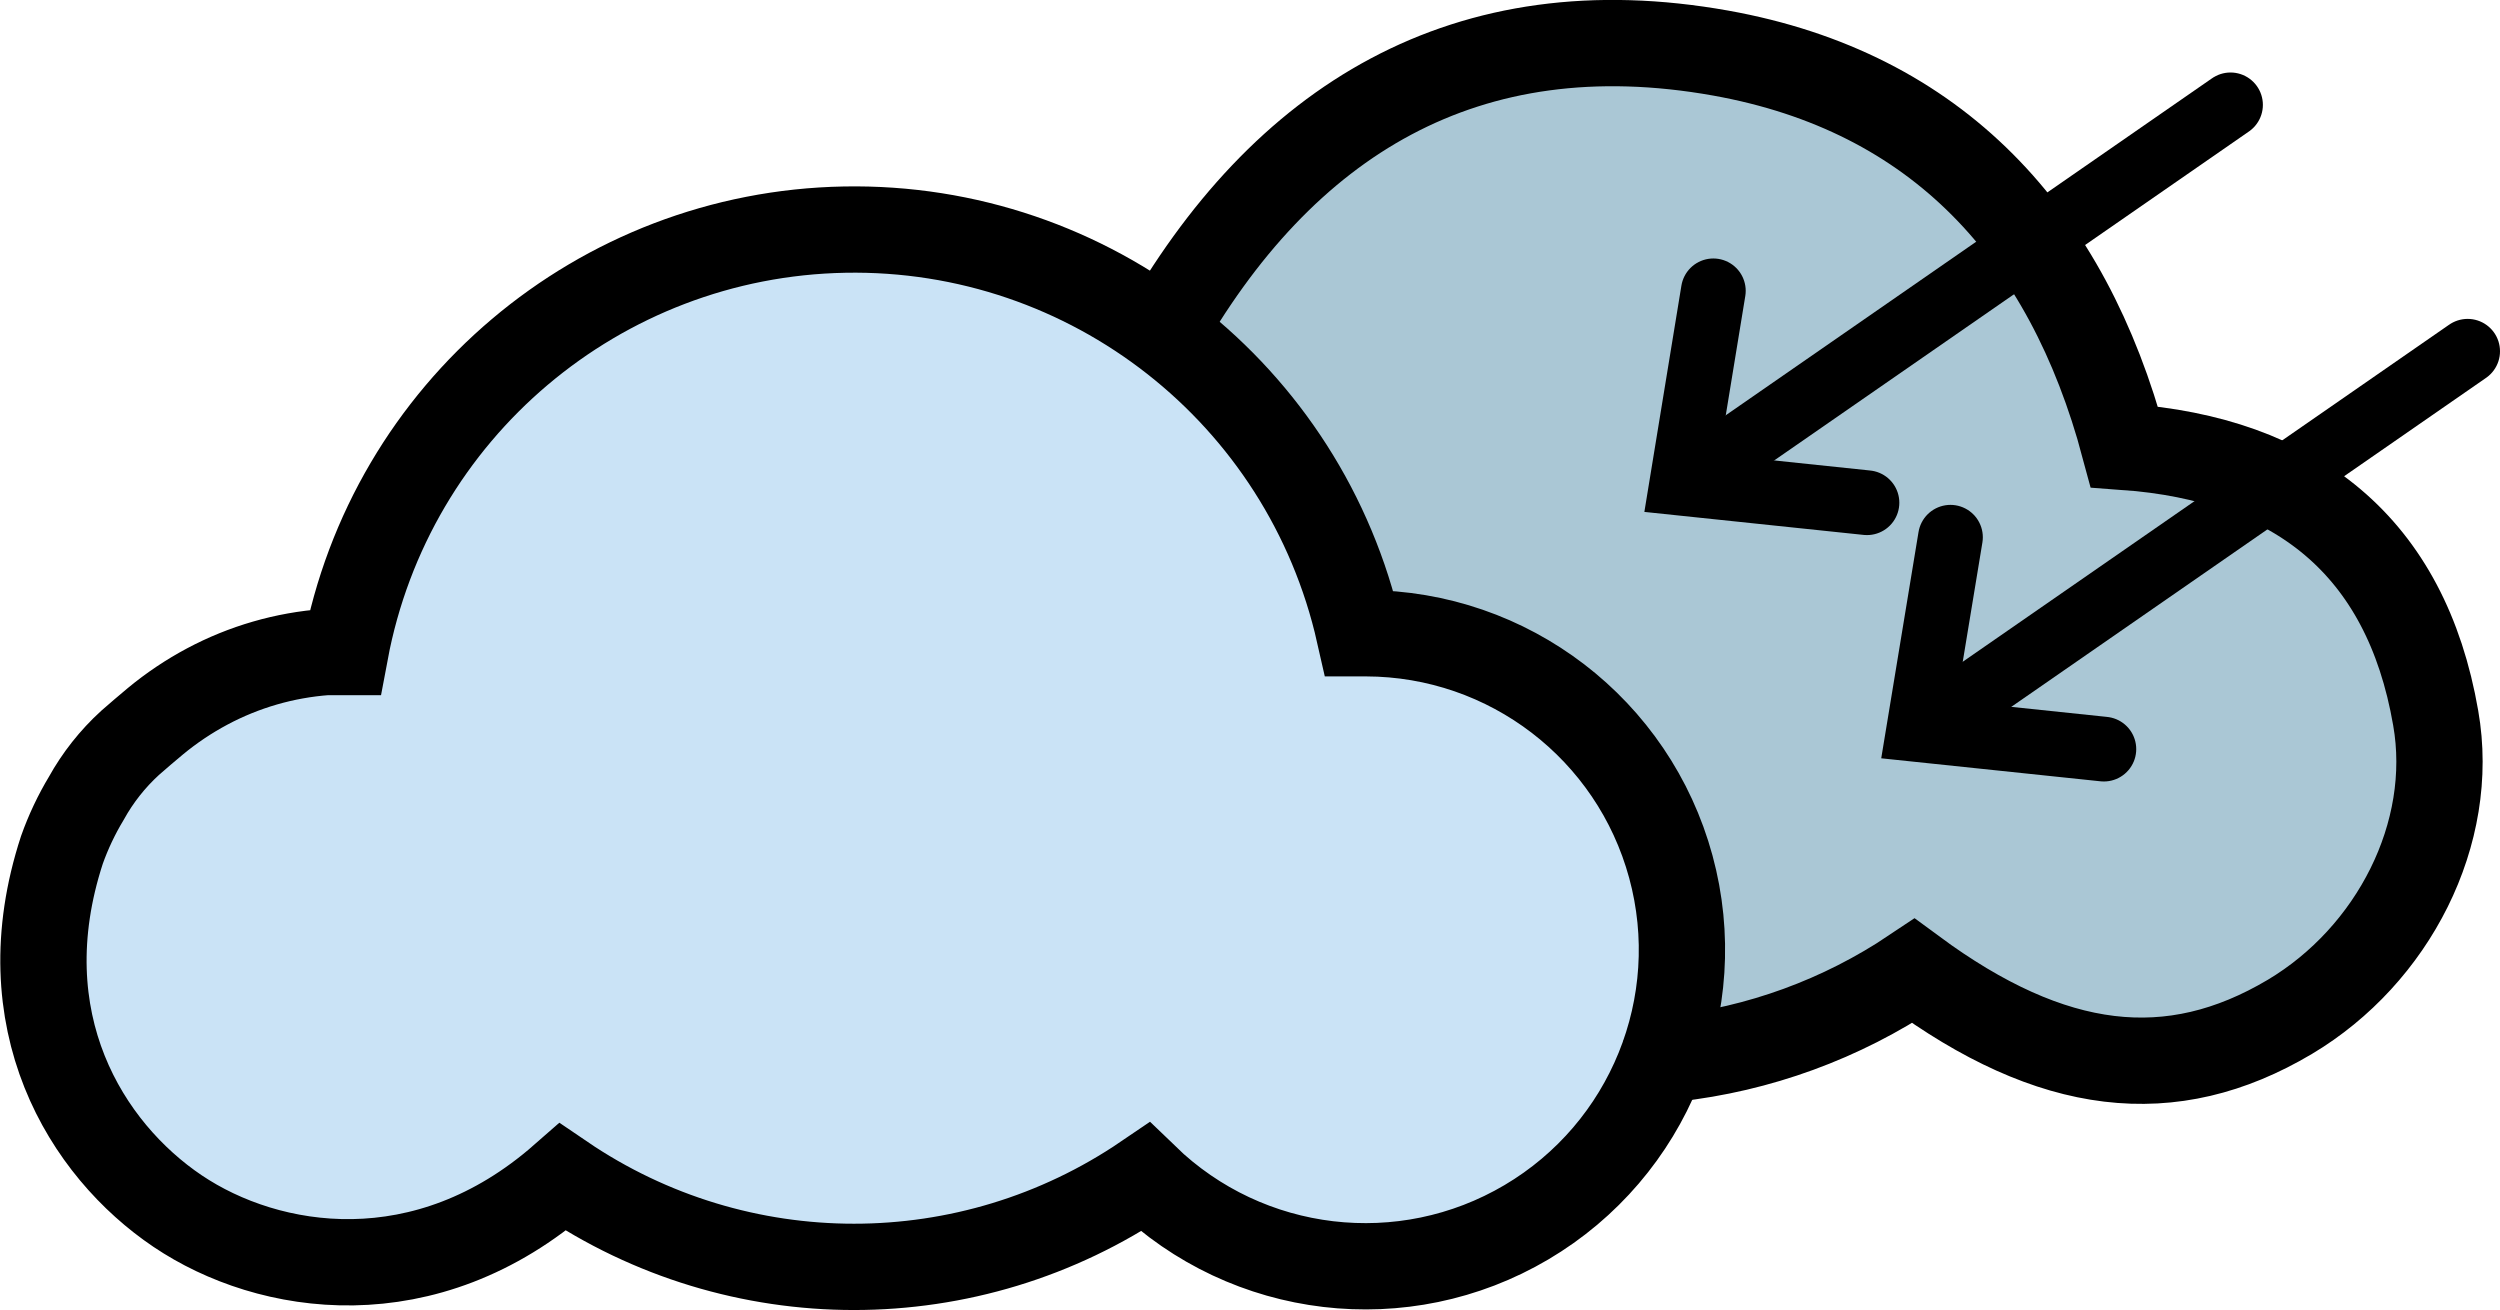
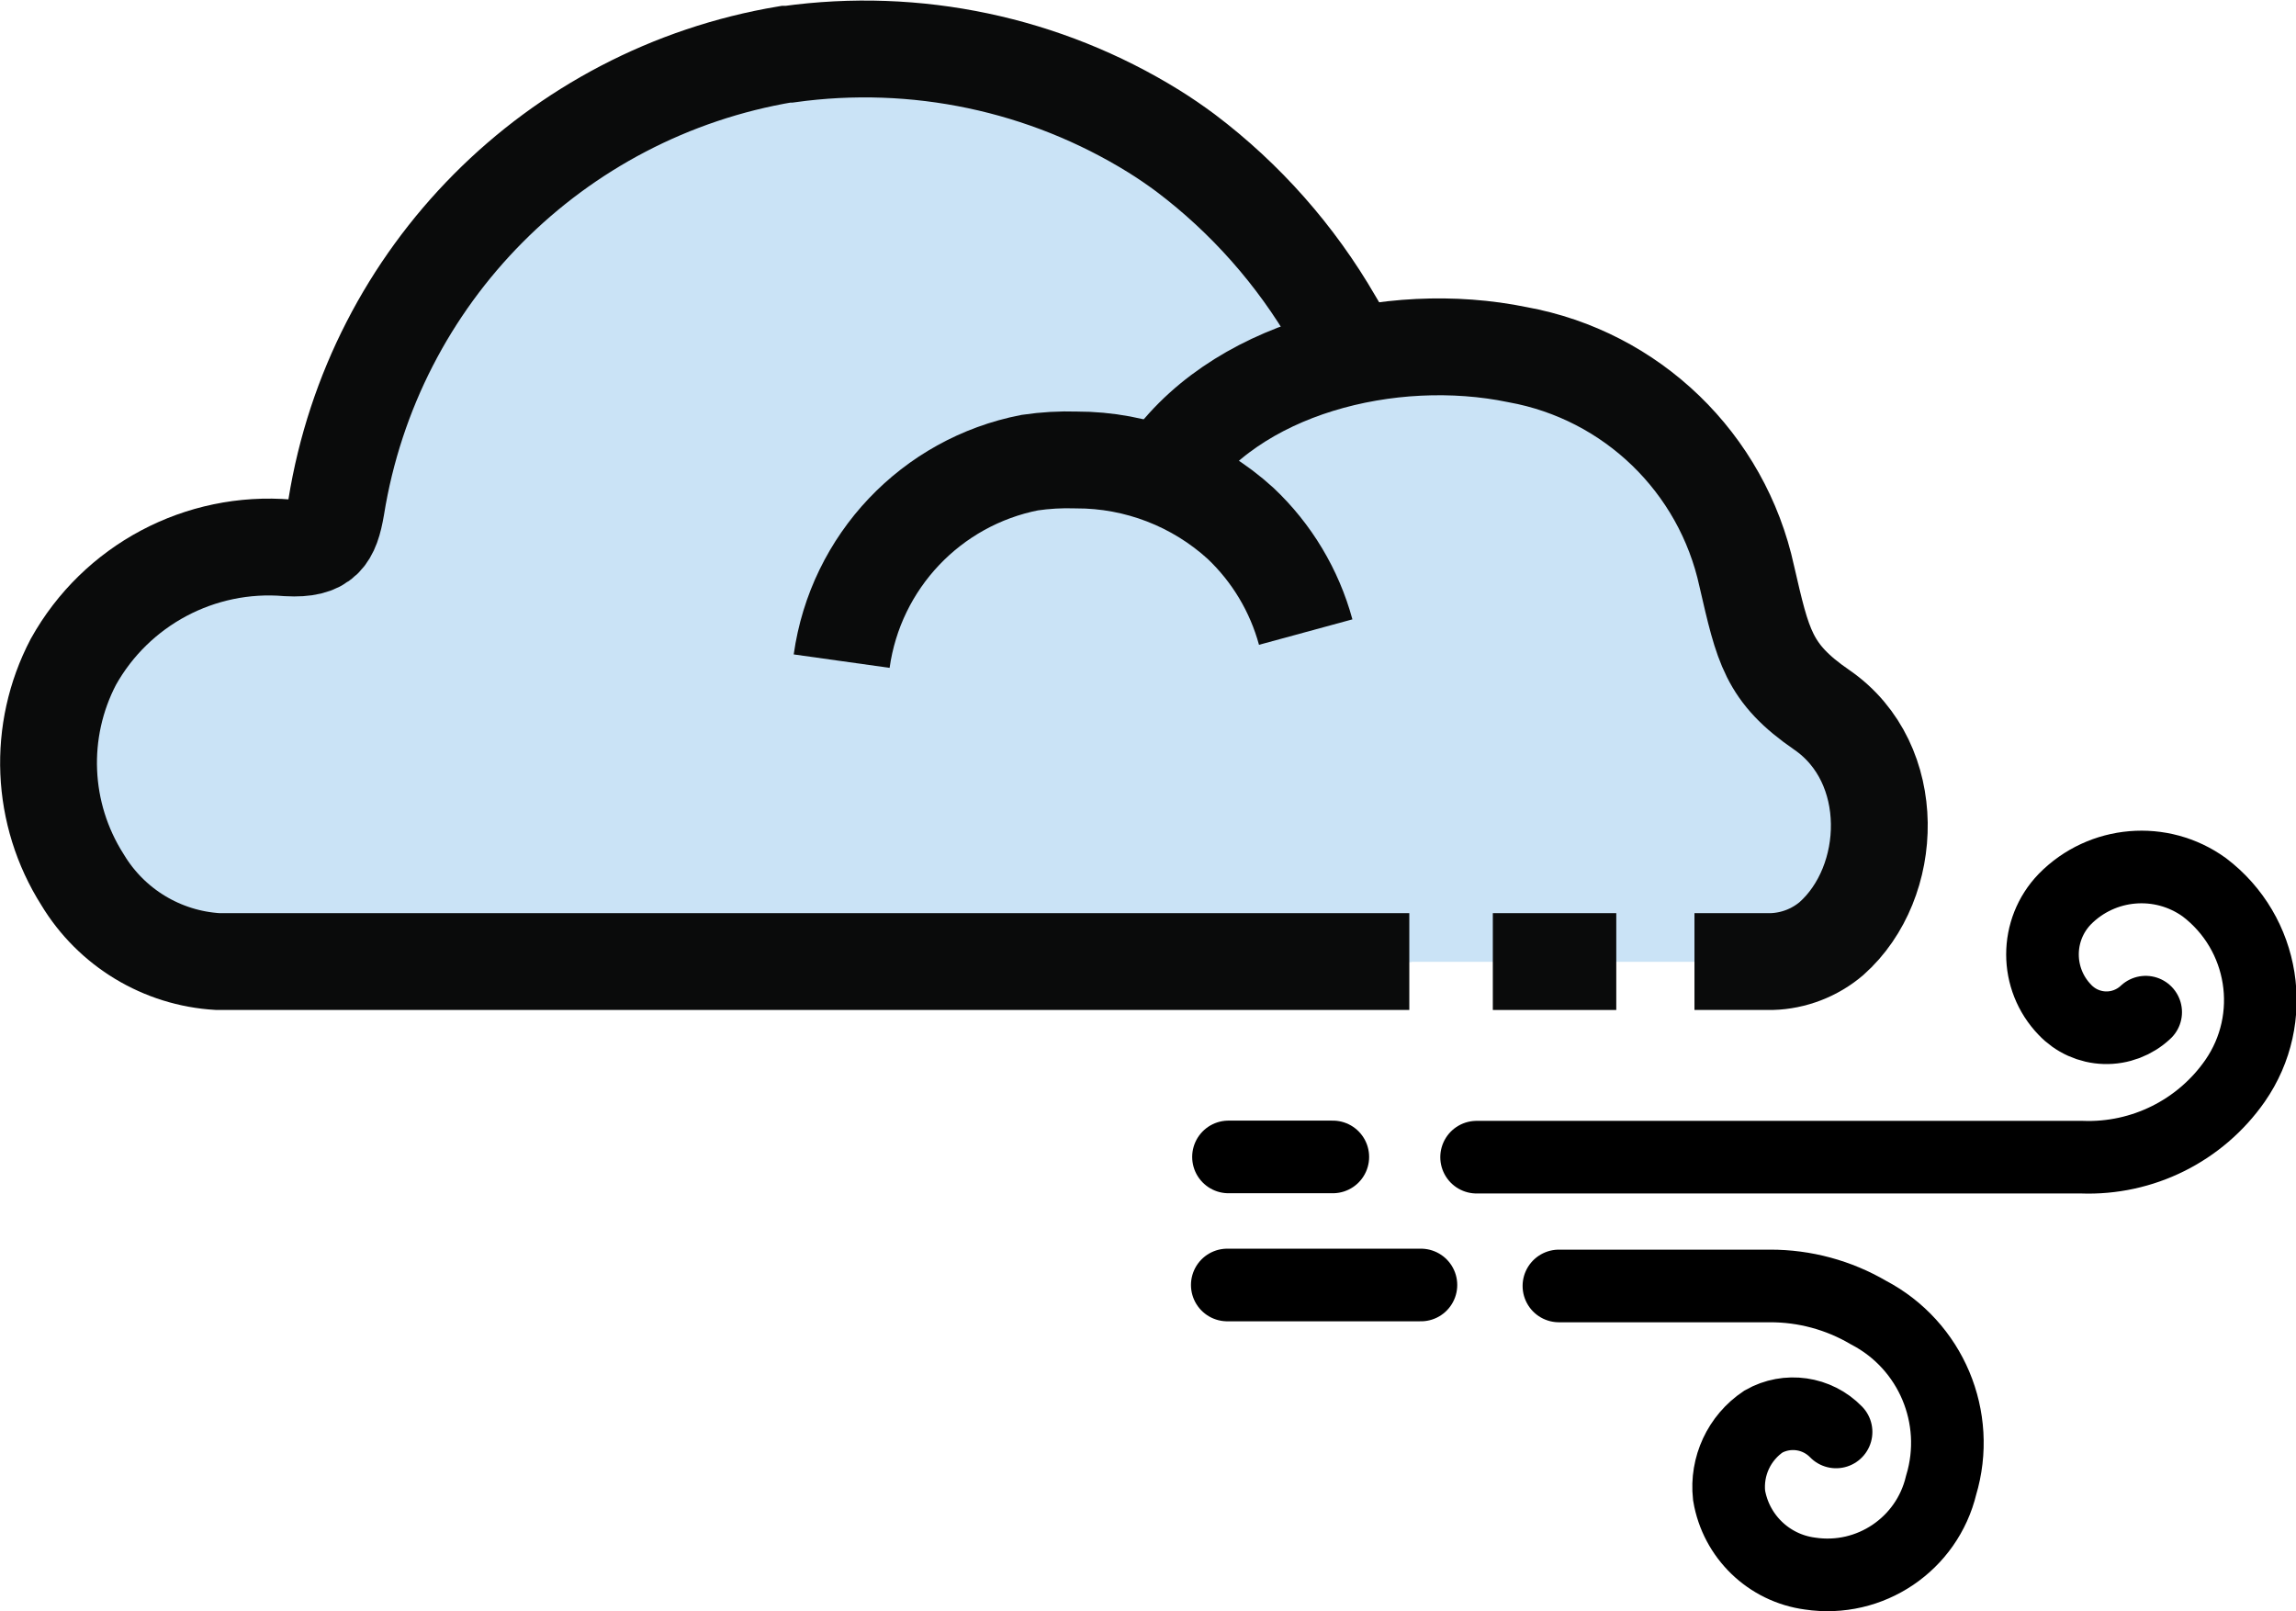
- <svg xmlns="http://www.w3.org/2000/svg" viewBox="0 0 115.87 60.7">
+ <svg xmlns="http://www.w3.org/2000/svg" viewBox="0 0 94.85 66.53">
  <defs>
-     <style>.cls-1{fill:#aac7d5;}.cls-2{fill:#cae3f6;}.cls-3,.cls-4{fill:none;stroke:#000;stroke-miterlimit:10;}.cls-3{stroke-width:4px;}.cls-4{stroke-linecap:round;stroke-width:3px;}</style>
+     <style>.cls-1{fill:#cae3f6;}.cls-2,.cls-3{fill:none;stroke-miterlimit:10;}.cls-2{stroke:#000;stroke-linecap:round;stroke-width:3px;}.cls-3{stroke:#0a0b0b;stroke-width:4px;}</style>
  </defs>
  <g id="Layer_2" data-name="Layer 2">
    <g id="Layer_1-2" data-name="Layer 1">
-       <path class="cls-1" d="M76.34,49.3a1.25,1.25,0,0,1,.78-.46,25,25,0,0,0,11.13-4.11c6.44,4.75,12,5.41,17.45,2.13,4.78-2.85,7.71-8.49,6.77-13.84-1.39-8-6.53-12-14.43-12.58C95.4,10.6,89.36,4,79.32,2.23,67.58.13,59,5.28,53.31,15.46" />
-       <path class="cls-2" d="M62.9,29.11l-.36,0a24,24,0,0,0-47,.87l-.87,0a14.27,14.27,0,0,0-5.53,1.6A14.8,14.8,0,0,0,6.78,33.2a14.06,14.06,0,0,0-1.17,1,9.85,9.85,0,0,0-2.06,2.5,13.13,13.13,0,0,0-1.13,2.4C-.15,47.09,3.58,53,7.8,55.89c4.37,3,11.5,4,17.85-1.56a24,24,0,0,0,27,0A14.67,14.67,0,1,0,62.9,29.11Z" />
-       <path class="cls-3" d="M76.77,49.53a1.32,1.32,0,0,1,.77-.46A24.92,24.92,0,0,0,88.68,45c6.44,4.75,11.95,5.4,17.45,2.13,4.78-2.85,7.7-8.5,6.76-13.85-1.38-8-6.52-12-14.43-12.57C95.82,10.83,89.79,4.26,79.75,2.46,68,.36,59.45,5.51,53.73,15.7" />
-       <path class="cls-3" d="M63.32,29.35H63a24,24,0,0,0-47,.87l-.87,0a13.89,13.89,0,0,0-5.53,1.6A14.38,14.38,0,0,0,7.2,33.43c-.4.33-.79.67-1.17,1A10.11,10.11,0,0,0,4,37a13.24,13.24,0,0,0-1.13,2.39C.28,47.32,4,53.28,8.23,56.13s11.5,4,17.85-1.57a24,24,0,0,0,27,0A14.67,14.67,0,1,0,63.32,29.35Z" />
-       <line class="cls-4" x1="103.38" y1="4.86" x2="78.4" y2="22.17" />
-       <polyline class="cls-4" points="79.41 13.48 77.95 22.4 86.53 23.3" />
-       <line class="cls-4" x1="114.37" y1="16.28" x2="89.39" y2="33.59" />
-       <polyline class="cls-4" points="90.4 24.9 88.93 33.82 97.51 34.72" />
+       <path class="cls-1" d="M58.31,39.74H9.59a6.88,6.88,0,0,1-5.53-3.4,9,9,0,0,1,8.39-13.79c1.47.07,1.77-.47,2-1.71A22.53,22.53,0,0,1,32.82,2.08l.11,0A22.24,22.24,0,0,1,47.85,5.27c.44.27.88.58,1.31.9a23.18,23.18,0,0,1,6,7l.71,1.21" />
+       <path class="cls-1" d="M35.09,27.27A9.73,9.73,0,0,1,42.78,19a11.72,11.72,0,0,1,1.9-.15,9.88,9.88,0,0,1,6.72,2.64A9.57,9.57,0,0,1,54.07,26" />
+       <path class="cls-1" d="M48.25,19.49c2.82-4.4,9.31-6,14.48-4.95a11.85,11.85,0,0,1,9.38,9.2c.66,2.9.87,4,3.08,5.56,3.14,2.21,2.92,7.15.38,9.48a3.87,3.87,0,0,1-2.44.95H56.28" />
+       <line class="cls-1" x1="61.72" y1="39.73" x2="66.77" y2="39.73" />
+       <path class="cls-2" d="M58.7,53.08c-2.65,0-5.3,0-8,0" />
+       <path class="cls-2" d="M50.75,47.79c1.43,0,2.87,0,4.31,0" />
+       <path class="cls-2" d="M61,47.8q12.51,0,25,0a7.38,7.38,0,0,0,6.33-3.15,5.85,5.85,0,0,0-1.27-8,4.44,4.44,0,0,0-5.76.49,3.29,3.29,0,0,0,0,4.57,2.36,2.36,0,0,0,3.34.1" />
+       <path class="cls-2" d="M75.85,59.15a2.48,2.48,0,0,0-3-.43,3.25,3.25,0,0,0-1.42,3.05A3.91,3.91,0,0,0,74.77,65a4.83,4.83,0,0,0,5.42-3.65,6.07,6.07,0,0,0-3-7.13,8,8,0,0,0-4.07-1.1H64.4" />
+       <path class="cls-3" d="M58.22,39.72H9a7,7,0,0,1-5.59-3.38,9,9,0,0,1-.38-9,9.25,9.25,0,0,1,8.86-4.71c1.48.08,1.79-.46,2-1.69A22.6,22.6,0,0,1,32.47,2.24h.12A22.69,22.69,0,0,1,47.66,5.42q.66.41,1.32.9a23.26,23.26,0,0,1,6.11,6.91l.71,1.2" />
+       <path class="cls-3" d="M34.77,27.31a9.73,9.73,0,0,1,7.77-8.2A10.79,10.79,0,0,1,44.46,19a10.05,10.05,0,0,1,6.79,2.62,9.68,9.68,0,0,1,2.69,4.49" />
+       <path class="cls-3" d="M48.06,19.57c2.85-4.38,9.4-6,14.63-4.92a11.85,11.85,0,0,1,9.47,9.15c.67,2.89.88,4,3.11,5.53,3.18,2.2,3,7.12.39,9.44a4,4,0,0,1-2.47.95H70" />
+       <line class="cls-3" x1="61.67" y1="39.72" x2="66.77" y2="39.72" />
    </g>
  </g>
</svg>
